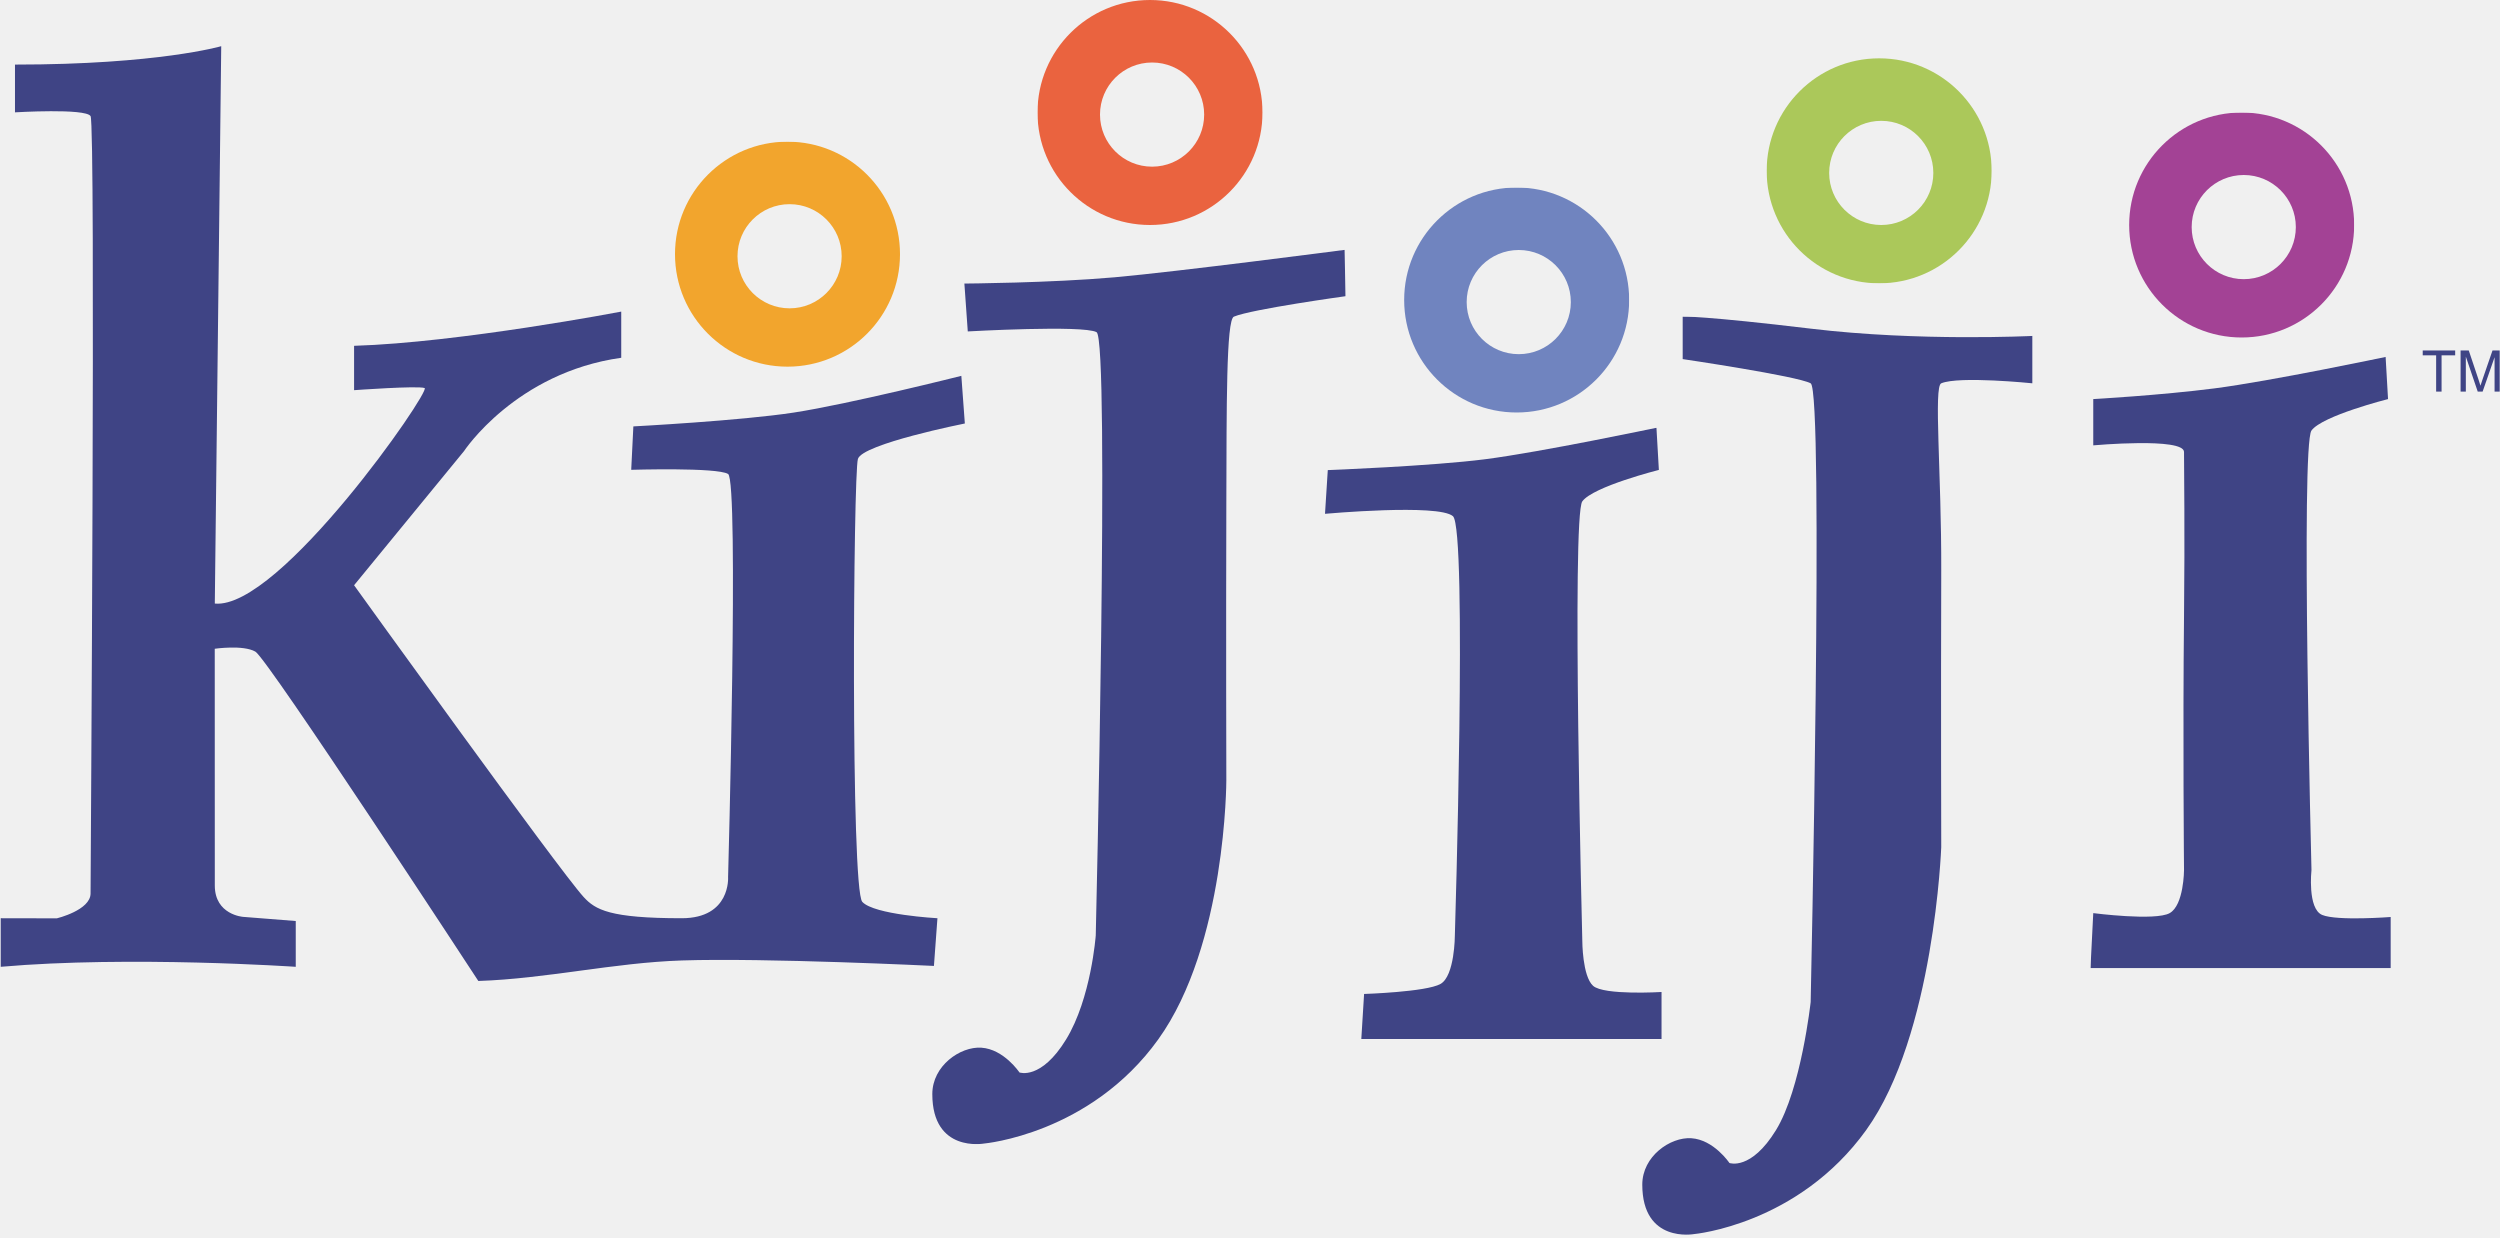
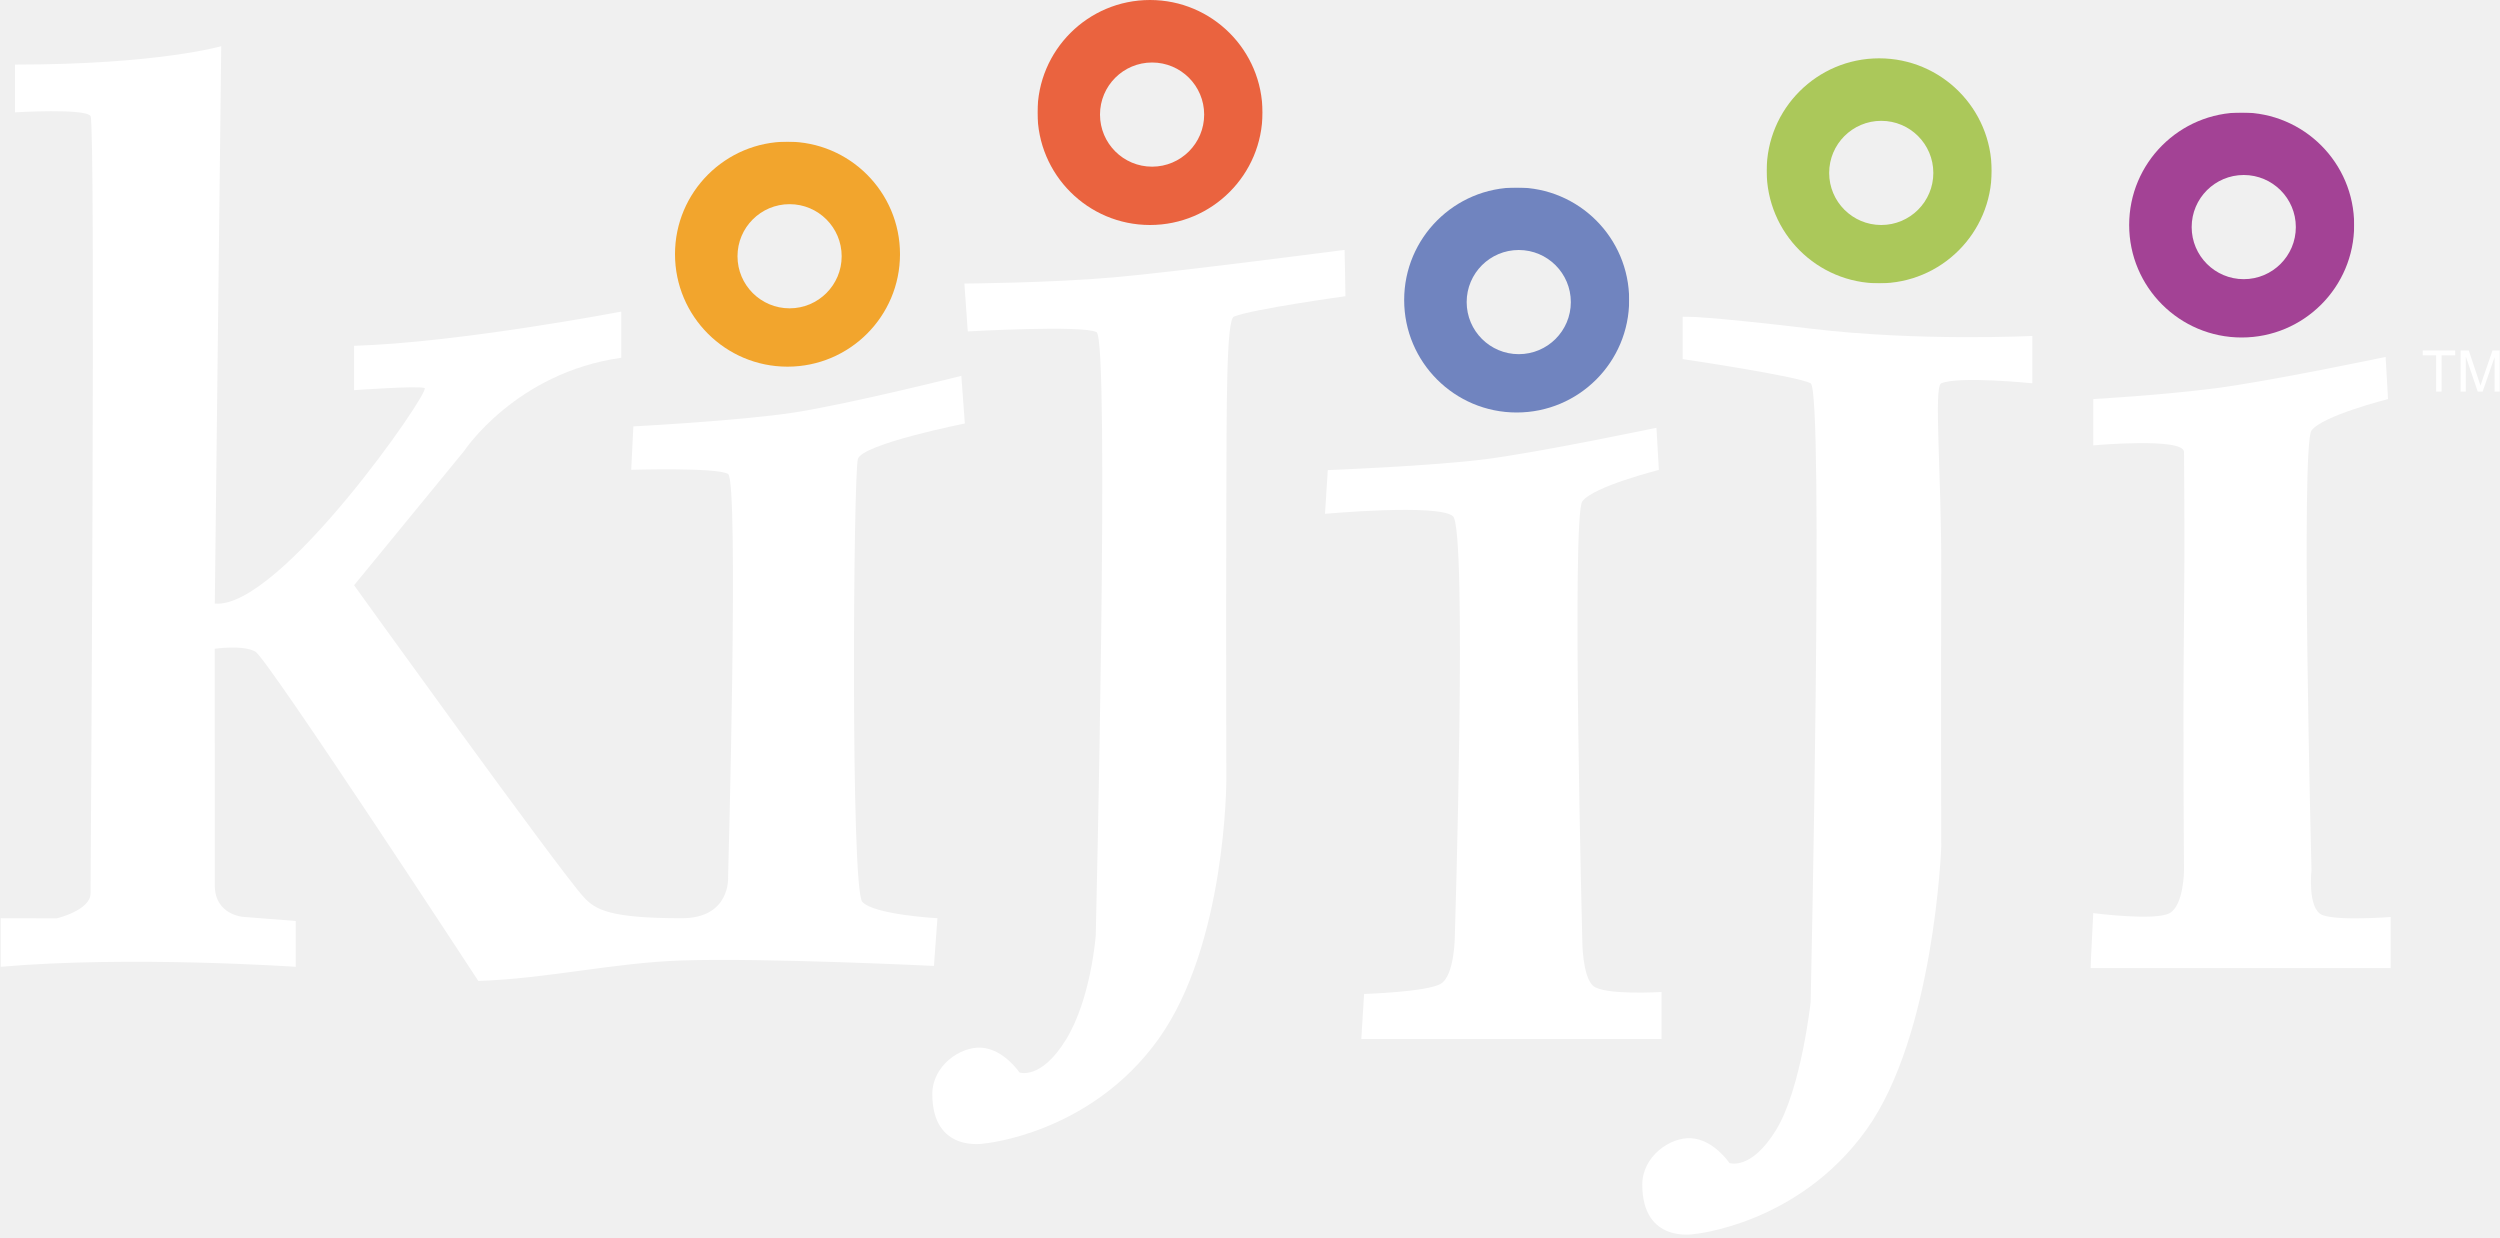
<svg xmlns="http://www.w3.org/2000/svg" xmlns:xlink="http://www.w3.org/1999/xlink" width="600px" height="297px" viewBox="0 0 600 297" version="1.1">
  <description>Created with Sketch (http://www.bohemiancoding.com/sketch)</description>
  <defs>
    <path d="M27,54 C41.912,54 54,41.912 54,27 C54,12.088 41.912,0 27,0 C12.088,0 0,12.088 0,27 C0,41.912 12.088,54 27,54 L27,54 Z M27.5,40 C34.404,40 40,34.404 40,27.5 C40,20.596 34.404,15 27.5,15 C20.596,15 15,20.596 15,27.5 C15,34.404 20.596,40 27.5,40 L27.5,40 Z" id="path-1" />
    <path d="M27,54 C41.912,54 54,41.912 54,27 C54,12.088 41.912,0 27,0 C12.088,0 0,12.088 0,27 C0,41.912 12.088,54 27,54 L27,54 Z M27.5,40 C34.404,40 40,34.404 40,27.5 C40,20.596 34.404,15 27.5,15 C20.596,15 15,20.596 15,27.5 C15,34.404 20.596,40 27.5,40 L27.5,40 Z" id="path-3" />
    <path d="M27,54 C41.912,54 54,41.912 54,27 C54,12.088 41.912,0 27,0 C12.088,0 0,12.088 0,27 C0,41.912 12.088,54 27,54 L27,54 Z M27.5,40 C34.404,40 40,34.404 40,27.5 C40,20.596 34.404,15 27.5,15 C20.596,15 15,20.596 15,27.5 C15,34.404 20.596,40 27.5,40 L27.5,40 Z" id="path-5" />
    <path d="M27,54 C41.912,54 54,41.912 54,27 C54,12.088 41.912,0 27,0 C12.088,0 0,12.088 0,27 C0,41.912 12.088,54 27,54 L27,54 Z M27.5,40 C34.404,40 40,34.404 40,27.5 C40,20.596 34.404,15 27.5,15 C20.596,15 15,20.596 15,27.5 C15,34.404 20.596,40 27.5,40 L27.5,40 Z" id="path-7" />
    <path d="M27,54 C41.912,54 54,41.912 54,27 C54,12.088 41.912,0 27,0 C12.088,0 0,12.088 0,27 C0,41.912 12.088,54 27,54 L27,54 Z M27.5,40 C34.404,40 40,34.404 40,27.5 C40,20.596 34.404,15 27.5,15 C20.596,15 15,20.596 15,27.5 C15,34.404 20.596,40 27.5,40 L27.5,40 Z" id="path-9" />
    <path id="path-11" d="M3.596,4.502 L3.596,15.963 C3.596,15.963 20.486,14.94 21.736,16.861 C22.987,18.783 21.736,199.396 21.736,203.422 C21.736,207.448 13.646,209.402 13.646,209.402 L0.143,209.375 L0.143,221.035 C31.196,218.314 70.98,221.035 70.98,221.035 L70.98,210.043 L58.348,209.047 C58.348,209.047 51.553,208.574 51.553,201.525 C51.553,194.477 51.539,144.703 51.539,144.703 C51.539,144.703 58.348,143.71 61.287,145.389 C64.227,147.067 114.799,224.434 114.799,224.434 C131.157,223.893 147.253,220.052 163.611,219.512 C183.701,218.848 224.143,220.822 224.143,220.822 L224.986,209.375 C224.986,209.375 209.776,208.552 206.95,205.444 C204.125,202.335 204.801,102.756 205.9,99.142 C207,95.527 231.562,90.637 231.562,90.637 L230.721,79.203 C230.721,79.203 203.982,85.939 190.528,88.012 C177.744,89.983 152.006,91.336 152.006,91.336 L151.492,101.756 C151.492,101.756 172.115,101.127 174.742,102.756 C177.37,104.384 174.742,199.51 174.742,199.51 C174.742,199.51 175.414,209.375 163.611,209.375 C146.366,209.375 142.886,207.357 140.072,204.279 C134.016,197.655 84.979,129.458 84.979,129.458 L111.367,97.262 C111.367,97.262 123.757,78.423 149.097,74.867 L149.097,63.784 C149.097,63.784 110.155,71.228 84.979,71.996 L84.979,82.643 C84.979,82.643 100.298,81.533 101.906,82.129 C103.514,82.725 67.09,135.372 51.553,133.854 L53.094,0.086 C53.094,0.086 37.967,4.502 3.596,4.502 L3.596,4.502 Z" />
    <path id="path-13" d="M7.452,8.054 C7.452,8.054 28.108,7.913 43.458,6.553 C58.524,5.219 98.701,-0.03 98.701,-0.03 L98.928,11.089 C98.928,11.089 76.435,14.193 72.133,15.994 C70.282,16.769 70.396,37.601 70.32,60.952 C70.22,91.87 70.32,127.292 70.32,127.292 C70.32,127.292 70.32,166.725 53.97,189.467 C37.62,212.209 12.191,214.447 12.191,214.447 C12.191,214.447 -0.245,216.749 -0.245,202.576 C-0.245,195.77 6.487,191.127 11.501,191.443 C16.928,191.784 20.67,197.39 20.67,197.39 C20.67,197.39 25.838,199.307 31.862,189.467 C37.886,179.627 38.982,164.486 38.982,164.486 C38.982,164.486 42.378,21.465 39.172,19.719 C35.965,17.973 8.266,19.543 8.266,19.543 L7.452,8.054 L7.452,8.054 Z" />
    <path id="path-15" d="M9.844,-0.03 C9.844,-0.03 14.987,-0.198 40.75,2.895 C66.513,5.987 93.775,4.626 93.775,4.626 L93.775,15.994 C93.775,15.994 76.201,14.193 71.898,15.994 C70.047,16.769 71.974,37.601 71.898,60.952 C71.798,91.87 71.898,127.292 71.898,127.292 C71.898,127.292 70.245,172.455 53.895,195.197 C37.544,217.939 12.584,220.177 12.584,220.177 C12.584,220.177 0.148,222.48 0.148,208.307 C0.148,201.5 6.88,196.857 11.895,197.173 C17.322,197.515 21.063,203.12 21.063,203.12 C21.063,203.12 26.231,205.037 32.255,195.197 C38.279,185.357 40.56,164.486 40.56,164.486 C40.56,164.486 43.766,17.74 40.56,15.994 C37.354,14.248 9.844,10.184 9.844,10.184 L9.844,-0.03 L9.844,-0.03 Z" />
    <path id="path-17" d="M0.668,9.826 C0.668,9.826 25.629,8.866 38.479,7.211 C51.922,5.479 79.548,-0.336 79.548,-0.336 L80.128,9.78 C80.128,9.78 64.353,13.758 61.754,17.326 C59.155,20.893 61.754,122.81 61.754,122.81 C61.754,122.81 61.754,131.249 64.331,133.589 C66.908,135.928 80.794,135.077 80.794,135.077 L80.794,146.353 L8.715,146.353 L9.382,135.552 C9.382,135.552 24.287,135.077 27.718,133.15 C31.149,131.224 31.165,121.53 31.165,121.53 C31.165,121.53 34.194,23.921 30.706,20.885 C27.217,17.85 0.001,20.314 0.001,20.314 L0.668,9.826 L0.668,9.826 Z" />
    <path id="path-19" d="M0.382,9.78 C0.382,9.78 16.629,8.866 29.479,7.211 C42.922,5.479 70.548,-0.336 70.548,-0.336 L71.128,9.78 C71.128,9.78 55.353,13.758 52.754,17.326 C50.155,20.893 52.754,122.81 52.754,122.81 C52.754,122.81 51.74,132.1 55.331,133.589 C58.922,135.077 71.794,134.077 71.794,134.077 L71.794,146.353 L-0.285,146.353 L0.382,133.15 C0.382,133.15 15.287,135.077 18.718,133.15 C22.149,131.224 22.165,122.81 22.165,122.81 C22.165,122.81 21.862,89.994 22.165,61.884 C22.384,41.587 22.165,26.68 22.165,22.473 C22.165,18.924 0.382,20.885 0.382,20.885 L0.382,9.78 L0.382,9.78 Z" />
    <path d="M3.673,9.982 L3.673,1.28 L0.422,1.28 L0.422,0.115 L8.242,0.115 L8.242,1.28 L4.978,1.28 L4.978,9.982 L3.673,9.982 L3.673,9.982 Z M9.541,9.982 L9.541,0.115 L11.506,0.115 L13.842,7.101 C14.057,7.752 14.214,8.239 14.313,8.562 C14.425,8.203 14.6,7.675 14.838,6.98 L17.2,0.115 L18.957,0.115 L18.957,9.982 L17.698,9.982 L17.698,1.724 L14.831,9.982 L13.653,9.982 L10.8,1.582 L10.8,9.982 L9.541,9.982 L9.541,9.982 Z" id="path-21" />
  </defs>
  <g id="Page-1" stroke="none" stroke-width="1" fill="none" fill-rule="evenodd">
    <g id="kijiji">
      <g id="Group-3" transform="translate(162, 34)">
        <mask id="mask-2" fill="white">
          <use xlink:href="#path-1" />
        </mask>
        <g id="Clip-2" />
        <path d="M-0.04,-0.04 L54.08,-0.04 L54.08,54.08 L-0.04,54.08 L-0.04,-0.04 Z" id="Fill-1" fill="#F2A52D" mask="url(#mask-2)" />
      </g>
      <g id="Group-6" transform="translate(249, 0)">
        <mask id="mask-4" fill="white">
          <use xlink:href="#path-3" />
        </mask>
        <g id="Clip-5" />
        <path d="M-0.04,0 L54.08,0 L54.08,54.12 L-0.04,54.12 L-0.04,0 Z" id="Fill-4" fill="#EA633F" mask="url(#mask-4)" />
      </g>
      <g id="Group-9" transform="translate(337, 45)">
        <mask id="mask-6" fill="white">
          <use xlink:href="#path-5" />
        </mask>
        <g id="Clip-8" />
        <path d="M-0.08,0 L54.04,0 L54.04,54.12 L-0.08,54.12 L-0.08,0 Z" id="Fill-7" fill="#7084BF" mask="url(#mask-6)" />
      </g>
      <g id="Group-12" transform="translate(424, 14)">
        <mask id="mask-8" fill="white">
          <use xlink:href="#path-7" />
        </mask>
        <g id="Clip-11" />
        <path d="M-0.08,-0.08 L54.04,-0.08 L54.04,54.04 L-0.08,54.04 L-0.08,-0.08 Z" id="Fill-10" fill="#ABC85A" mask="url(#mask-8)" />
      </g>
      <g id="Group-15" transform="translate(511, 27)">
        <mask id="mask-10" fill="white">
          <use xlink:href="#path-9" />
        </mask>
        <g id="Clip-14" />
        <path d="M-0.08,0 L54.04,0 L54.04,54.12 L-0.08,54.12 L-0.08,0 Z" id="Fill-13" fill="#A34295" mask="url(#mask-10)" />
      </g>
      <g id="Group-18" transform="translate(0, 11)">
        <mask id="mask-12" fill="white">
          <use xlink:href="#path-11" />
        </mask>
        <g id="Clip-17" />
-         <path d="M0.08,0.04 L231.68,0.04 L231.68,224.44 L0.08,224.44 L0.08,0.04 Z" id="Fill-16" fill="#3F4485" mask="url(#mask-12)" />
+         <path d="M0.08,0.04 L231.68,0.04 L231.68,224.44 L0.08,224.44 L0.08,0.04 Z" id="Fill-16" fill="#FFF" mask="url(#mask-12)" />
      </g>
      <g id="Group-21" transform="translate(224, 60)">
        <mask id="mask-14" fill="white">
          <use xlink:href="#path-13" />
        </mask>
        <g id="Clip-20" />
-         <path d="M-0.36,-0.12 L99,-0.12 L99,214.68 L-0.36,214.68 L-0.36,-0.12 Z" id="Fill-19" fill="#3F4485" mask="url(#mask-14)" />
+         <path d="M-0.36,-0.12 L99,-0.12 L99,214.68 L-0.36,214.68 L-0.36,-0.12 Z" id="Fill-19" fill="#FFF" mask="url(#mask-14)" />
      </g>
      <g id="Group-24" transform="translate(394, 76)">
        <mask id="mask-16" fill="white">
          <use xlink:href="#path-15" />
        </mask>
        <g id="Clip-23" />
-         <path d="M0.04,-0.04 L93.88,-0.04 L93.88,220.4 L0.04,220.4 L0.04,-0.04 Z" id="Fill-22" fill="#3F4485" mask="url(#mask-16)" />
+         <path d="M0.04,-0.04 L93.88,-0.04 L93.88,220.4 L0.04,220.4 L0.04,-0.04 Z" id="Fill-22" fill="#FFF" mask="url(#mask-16)" />
      </g>
      <g id="Group-27" transform="translate(318, 103)">
        <mask id="mask-18" fill="white">
          <use xlink:href="#path-17" />
        </mask>
        <g id="Clip-26" />
-         <path d="M-0.04,-0.4 L80.84,-0.4 L80.84,146.36 L-0.04,146.36 L-0.04,-0.4 Z" id="Fill-25" fill="#3F4485" mask="url(#mask-18)" />
+         <path d="M-0.04,-0.4 L80.84,-0.4 L80.84,146.36 L-0.04,146.36 L-0.04,-0.4 Z" id="Fill-25" fill="#FFF" mask="url(#mask-18)" />
      </g>
      <g id="Group-30" transform="translate(502, 86)">
        <mask id="mask-20" fill="white">
          <use xlink:href="#path-19" />
        </mask>
        <g id="Clip-29" />
-         <path d="M-0.32,-0.44 L71.8,-0.44 L71.8,146.44 L-0.32,146.44 L-0.32,-0.44 Z" id="Fill-28" fill="#3F4485" mask="url(#mask-20)" />
+         <path d="M-0.32,-0.44 L71.8,-0.44 L71.8,146.44 L-0.32,146.44 L-0.32,-0.44 Z" id="Fill-28" fill="#FFF" mask="url(#mask-20)" />
      </g>
      <g id="Group-33" transform="translate(581, 84)">
        <mask id="mask-22" fill="white">
          <use xlink:href="#path-21" />
        </mask>
        <g id="Clip-32" />
-         <path d="M0.36,0 L18.96,0 L18.96,10.08 L0.36,10.08 L0.36,0 Z" id="Fill-31" fill="#3F4485" mask="url(#mask-22)" />
+         <path d="M0.36,0 L18.96,0 L18.96,10.08 L0.36,10.08 L0.36,0 Z" id="Fill-31" fill="#FFF" mask="url(#mask-22)" />
      </g>
    </g>
  </g>
</svg>
